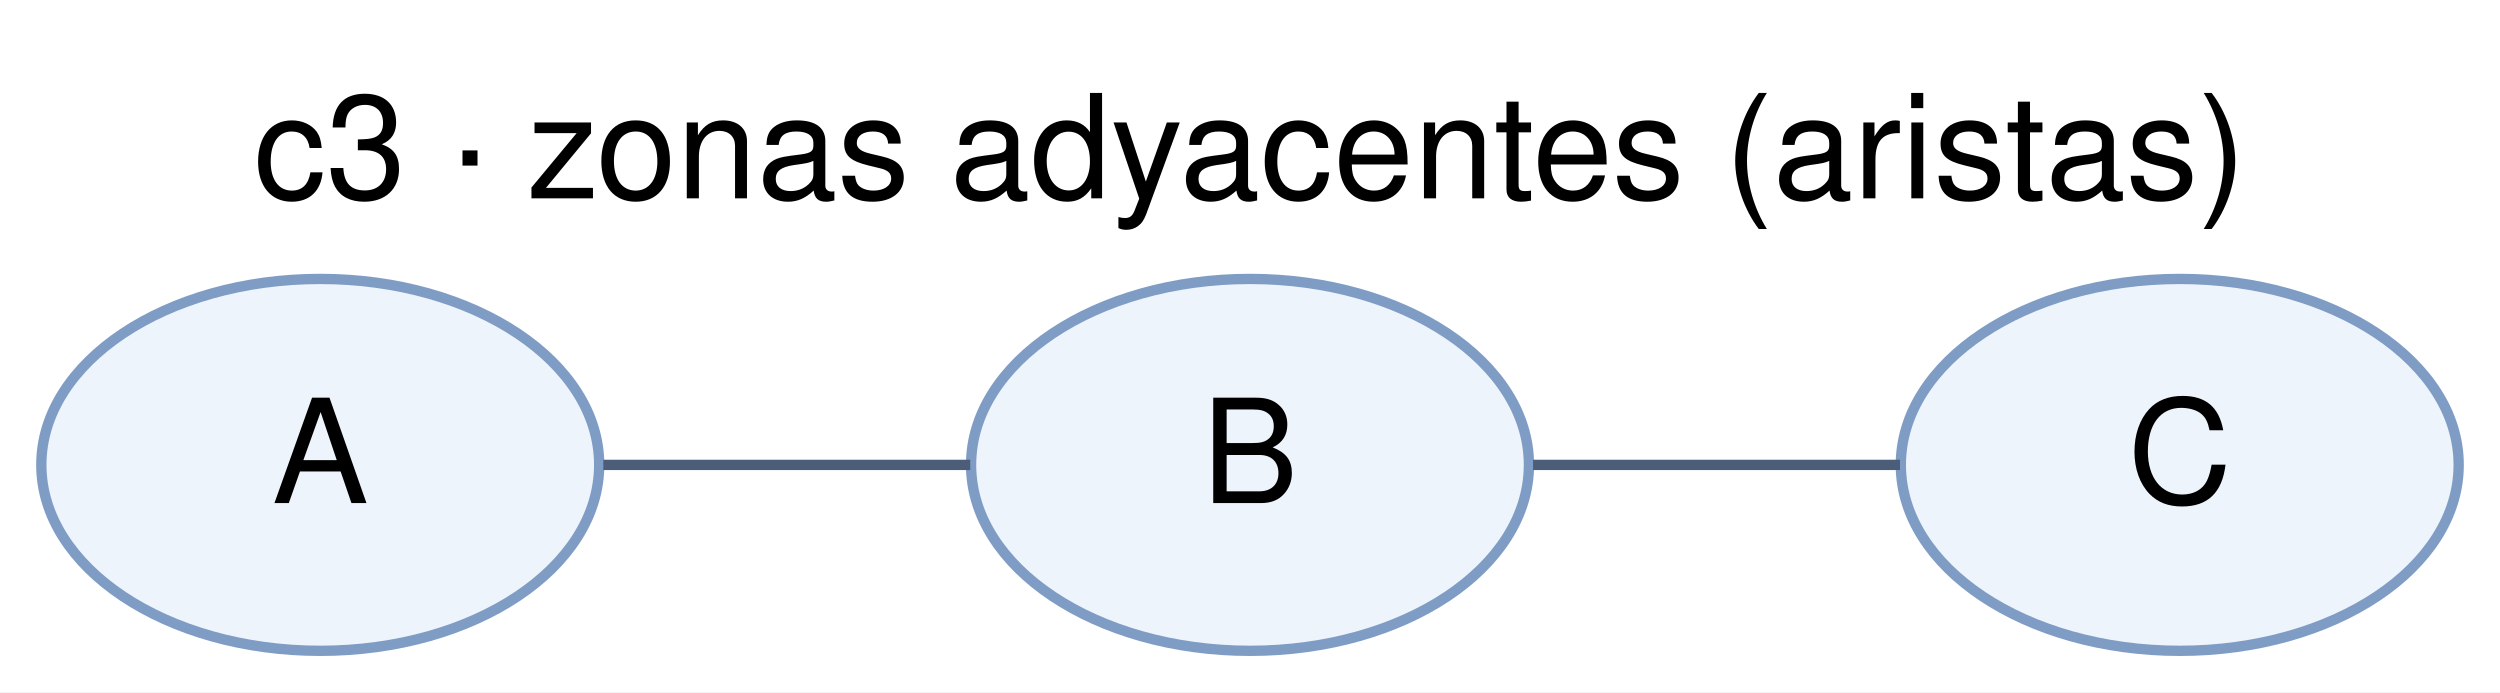
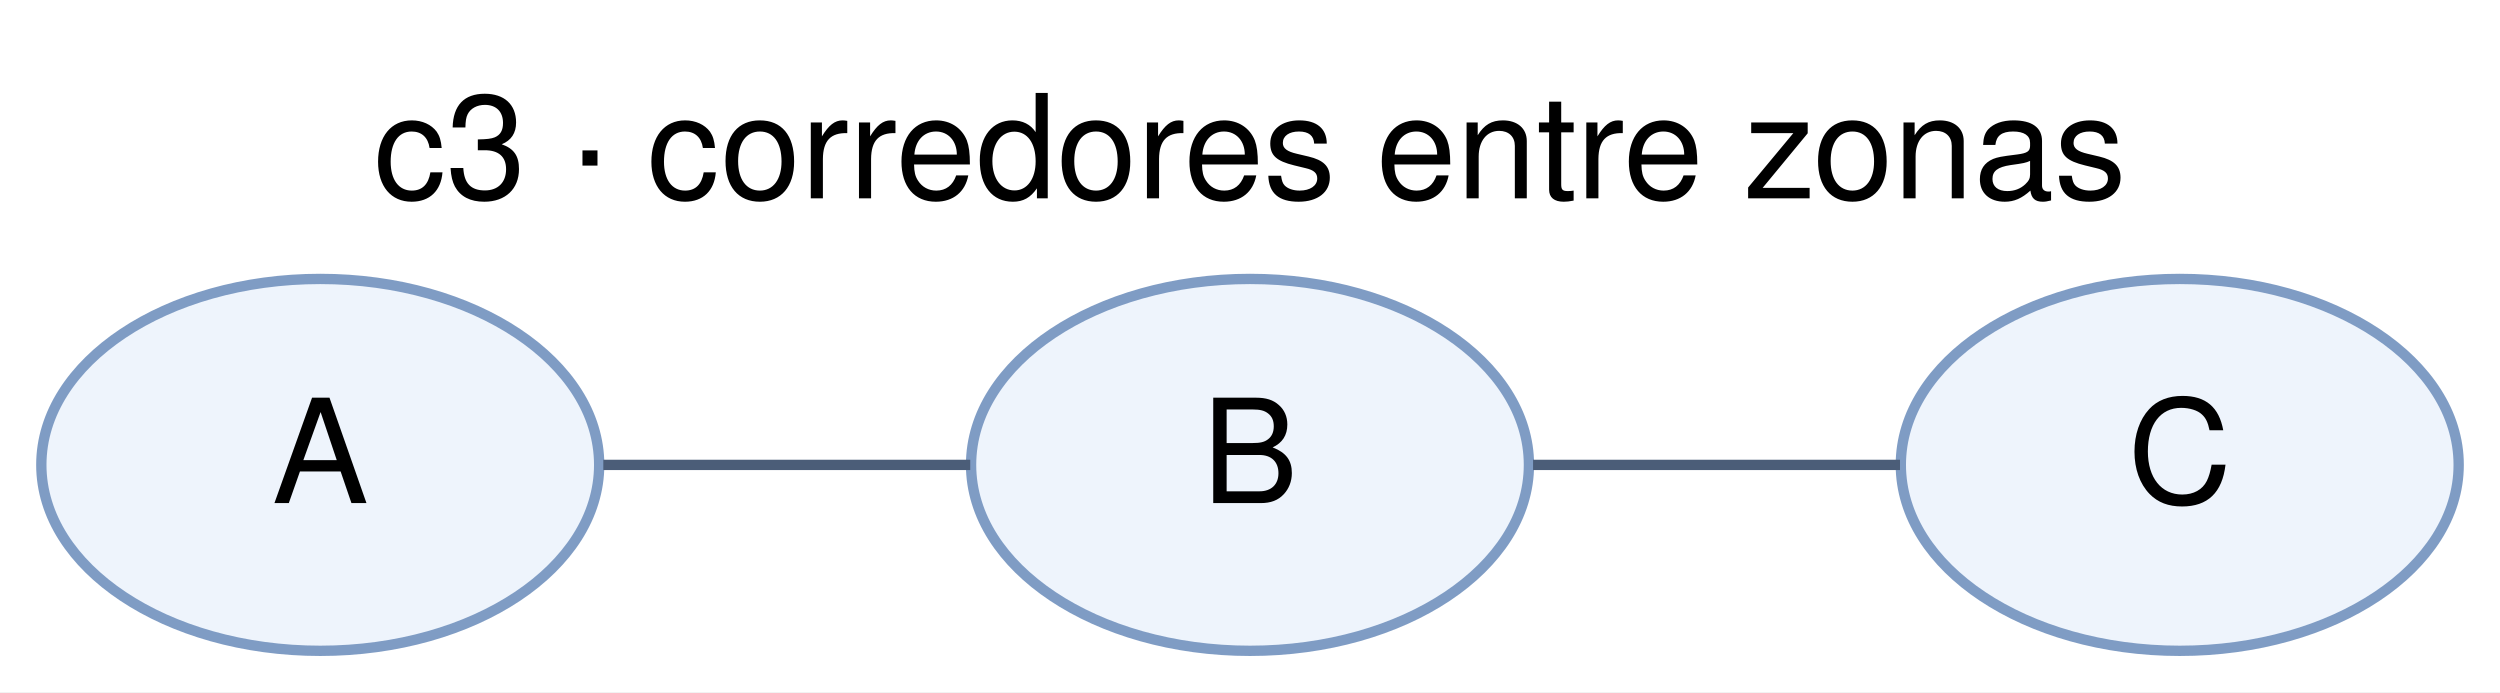
<svg xmlns="http://www.w3.org/2000/svg" width="242pt" height="67pt" viewBox="0.00 0.00 242.00 67.00">
  <g id="graph0" class="graph" transform="scale(1 1) rotate(0) translate(4 63)">
    <polygon fill="white" stroke="transparent" points="-4,4 -4,-63 238,-63 238,4 -4,4" />
-     <text text-anchor="middle" x="117" y="-43.8" font-family="Helvetica,sans-Serif" font-size="14.00">c3 · zonas adyacentes (aristas)</text>
+     <text text-anchor="middle" x="117" y="-43.8" font-family="Helvetica,sans-Serif" font-size="14.00">c3 · corredores entre zonas</text>
    <g id="node1" class="node">
      <ellipse fill="#eef4fc" stroke="#7f9cc4" cx="27" cy="-18" rx="27" ry="18" />
      <text text-anchor="middle" x="27" y="-14.3" font-family="Helvetica,sans-Serif" font-size="14.00">A</text>
    </g>
    <g id="node2" class="node">
      <ellipse fill="#eef4fc" stroke="#7f9cc4" cx="117" cy="-18" rx="27" ry="18" />
      <text text-anchor="middle" x="117" y="-14.3" font-family="Helvetica,sans-Serif" font-size="14.00">B</text>
    </g>
    <g id="edge1" class="edge">
      <path fill="none" stroke="#4b5d78" d="M54.4,-18C65.64,-18 78.72,-18 89.92,-18" />
    </g>
    <g id="node3" class="node">
      <ellipse fill="#eef4fc" stroke="#7f9cc4" cx="207" cy="-18" rx="27" ry="18" />
      <text text-anchor="middle" x="207" y="-14.3" font-family="Helvetica,sans-Serif" font-size="14.00">C</text>
    </g>
    <g id="edge2" class="edge">
      <path fill="none" stroke="#4b5d78" d="M144.4,-18C155.64,-18 168.72,-18 179.92,-18" />
    </g>
  </g>
</svg>
